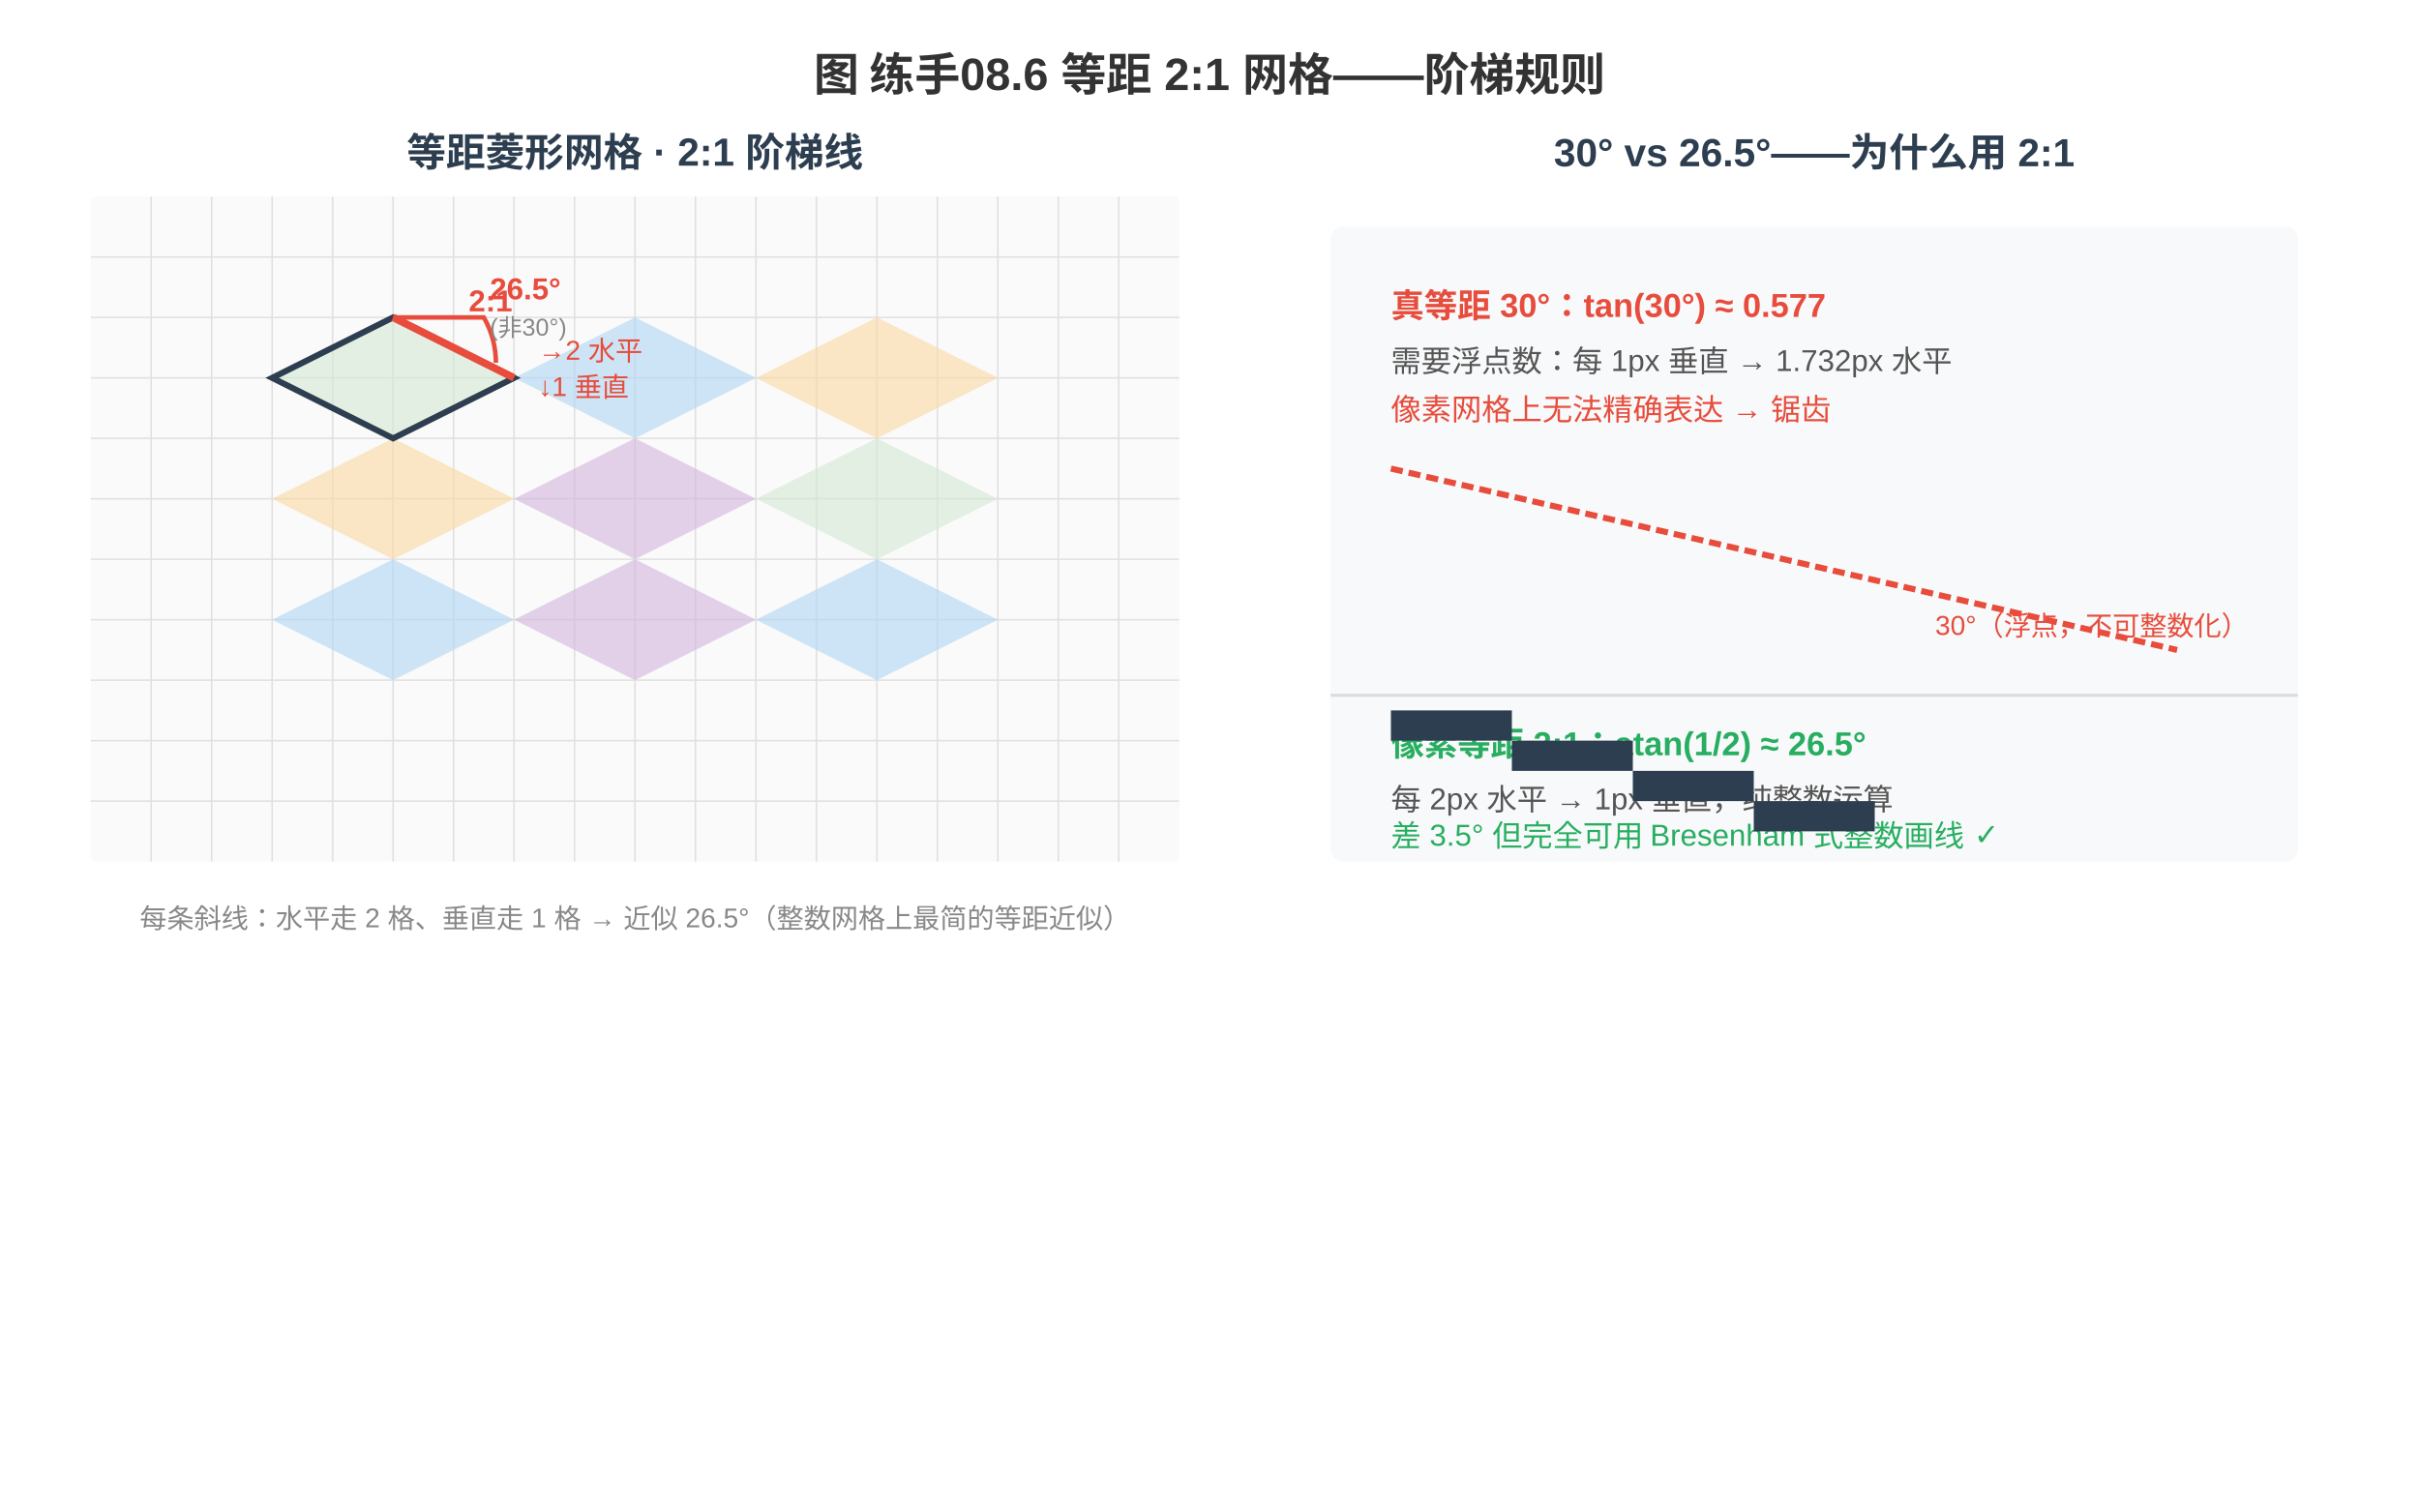
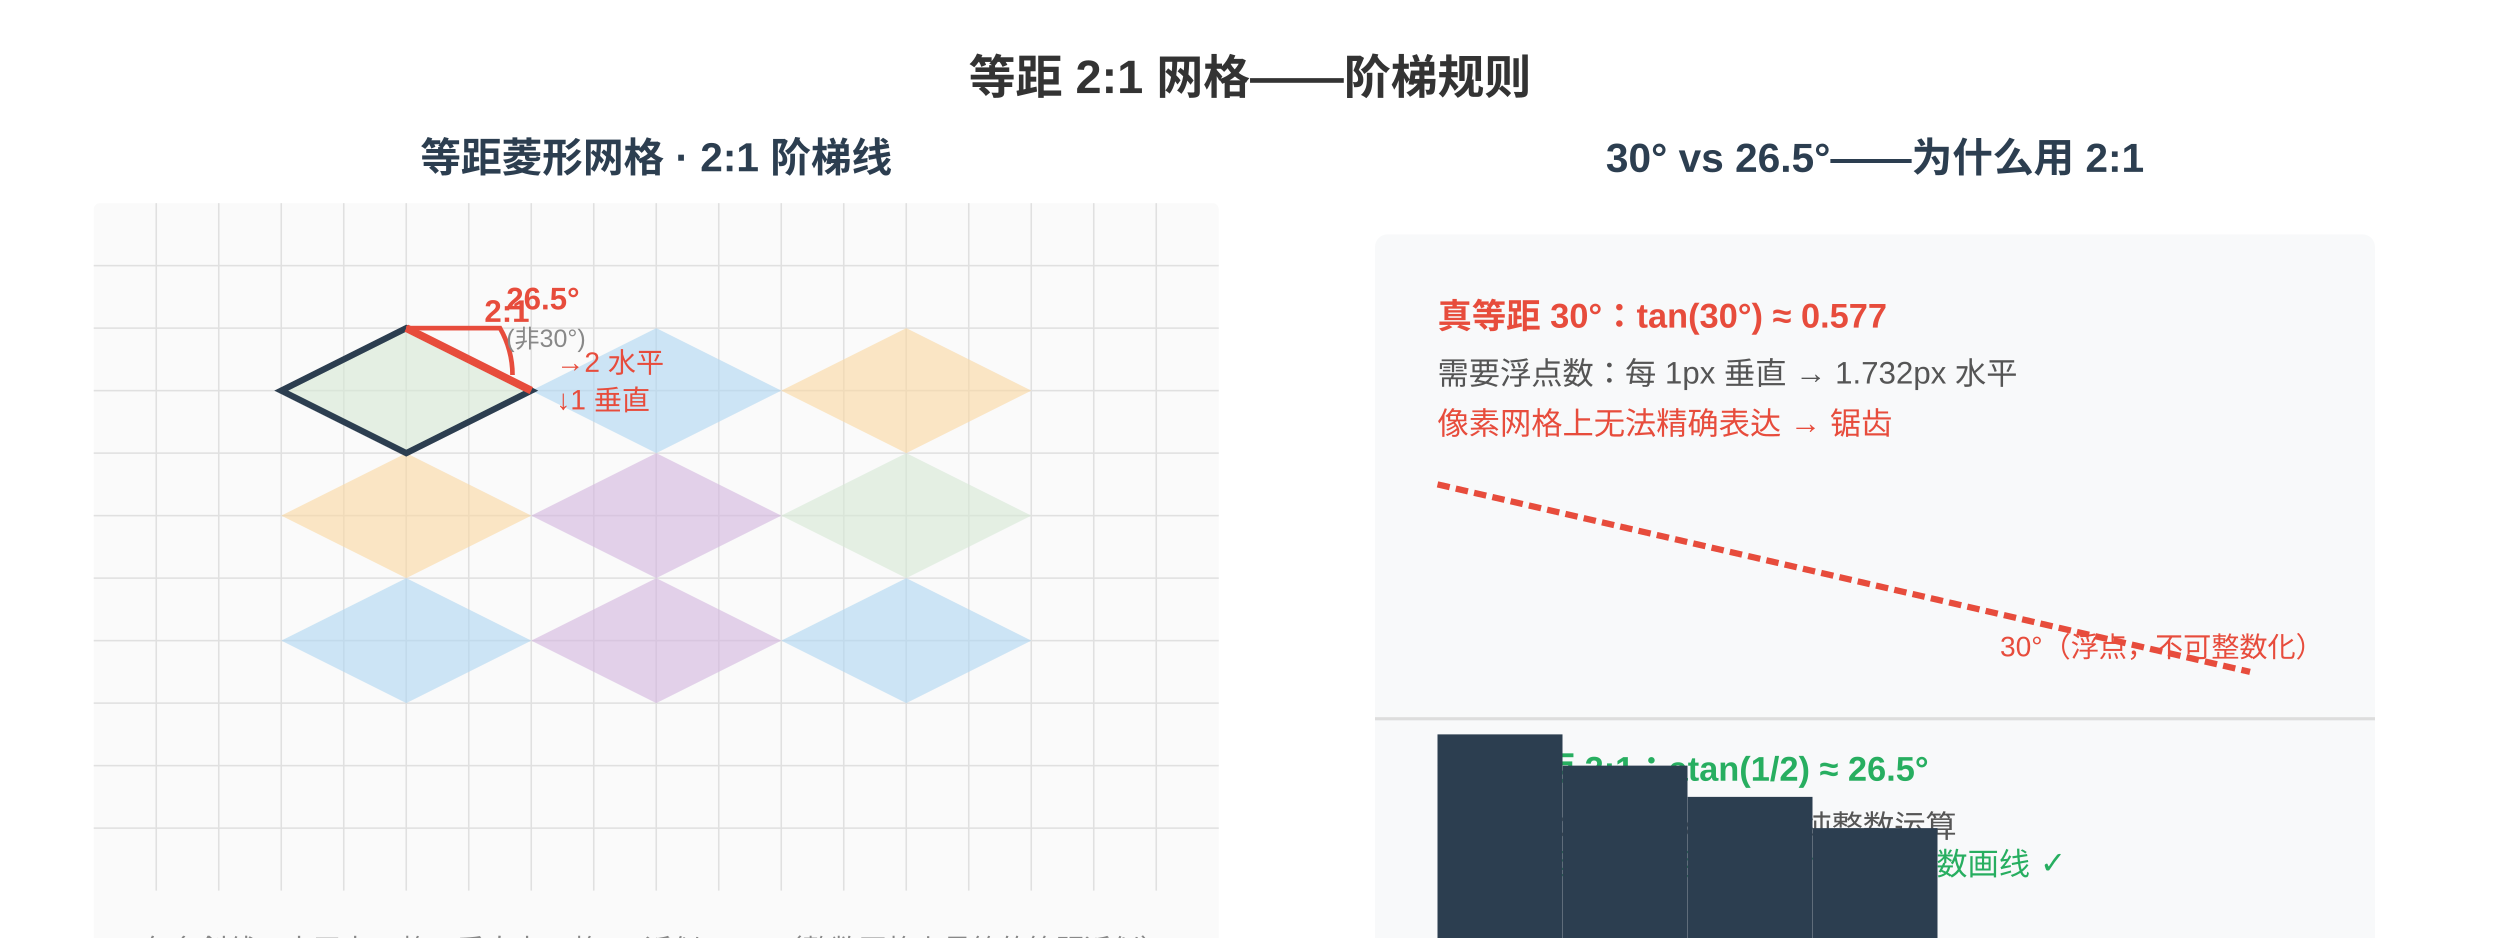
- <svg xmlns="http://www.w3.org/2000/svg" viewBox="0 0 800 500" width="800" height="500">
+ <svg xmlns="http://www.w3.org/2000/svg" viewBox="0 0 800 300" width="800" height="300">
  <style>
    text { font-family: 'PingFang SC','Microsoft YaHei',Arial,sans-serif; }
    .title { font-size: 15px; font-weight: bold; fill: #333; }
    .cell-bg { fill: #fafafa; }
    .cell-line { stroke: #e0e0e0; stroke-width: 0.5; }
    .tile-a { fill: #D5E8D4; }
    .tile-b { fill: #AED6F1; }
    .tile-c { fill: #FAD7A0; }
    .tile-d { fill: #D2B4DE; }
    .line-iso { fill: #2C3E50; }
    .angle-arc { stroke: #E74C3C; stroke-width: 1.5; fill: none; }
    .step-label { font-size: 9px; fill: #888; }
  </style>
-   <text x="400" y="30" class="title" text-anchor="middle">图 练手08.6 等距 2:1 网格——阶梯规则</text>
+   <text x="400" y="30" class="title" text-anchor="middle">等距 2:1 网格——阶梯规则</text>
  <g transform="translate(30, 55)">
    <text x="180" y="0" style="font-size:13px;font-weight:bold;fill:#2C3E50;text-anchor:middle;">等距菱形网格 · 2:1 阶梯线</text>
-     <rect x="0" y="10" width="360" height="220" class="cell-bg" rx="2" />
+     <rect x="0" y="10" width="360" height="300" class="cell-bg" rx="2" />
    <g class="cell-line">
      <line x1="20" y1="10" x2="20" y2="230" />
      <line x1="40" y1="10" x2="40" y2="230" />
      <line x1="60" y1="10" x2="60" y2="230" />
      <line x1="80" y1="10" x2="80" y2="230" />
      <line x1="100" y1="10" x2="100" y2="230" />
      <line x1="120" y1="10" x2="120" y2="230" />
      <line x1="140" y1="10" x2="140" y2="230" />
      <line x1="160" y1="10" x2="160" y2="230" />
      <line x1="180" y1="10" x2="180" y2="230" />
      <line x1="200" y1="10" x2="200" y2="230" />
      <line x1="220" y1="10" x2="220" y2="230" />
      <line x1="240" y1="10" x2="240" y2="230" />
      <line x1="260" y1="10" x2="260" y2="230" />
      <line x1="280" y1="10" x2="280" y2="230" />
      <line x1="300" y1="10" x2="300" y2="230" />
      <line x1="320" y1="10" x2="320" y2="230" />
      <line x1="340" y1="10" x2="340" y2="230" />
      <line x1="0" y1="30" x2="360" y2="30" />
      <line x1="0" y1="50" x2="360" y2="50" />
      <line x1="0" y1="70" x2="360" y2="70" />
      <line x1="0" y1="90" x2="360" y2="90" />
      <line x1="0" y1="110" x2="360" y2="110" />
      <line x1="0" y1="130" x2="360" y2="130" />
      <line x1="0" y1="150" x2="360" y2="150" />
      <line x1="0" y1="170" x2="360" y2="170" />
      <line x1="0" y1="190" x2="360" y2="190" />
      <line x1="0" y1="210" x2="360" y2="210" />
    </g>
    <polygon points="100,50 140,70 100,90 60,70" class="tile-a" opacity="0.6" />
    <polygon points="180,50 220,70 180,90 140,70" class="tile-b" opacity="0.6" />
    <polygon points="100,90 140,110 100,130 60,110" class="tile-c" opacity="0.6" />
    <polygon points="180,90 220,110 180,130 140,110" class="tile-d" opacity="0.6" />
    <polygon points="260,50 300,70 260,90 220,70" class="tile-c" opacity="0.6" />
    <polygon points="260,90 300,110 260,130 220,110" class="tile-a" opacity="0.6" />
    <polygon points="100,130 140,150 100,170 60,150" class="tile-b" opacity="0.6" />
    <polygon points="180,130 220,150 180,170 140,150" class="tile-d" opacity="0.6" />
    <polygon points="260,130 300,150 260,170 220,150" class="tile-b" opacity="0.6" />
    <polygon points="100,50 140,70 100,90 60,70" fill="none" stroke="#2C3E50" stroke-width="2" />
    <line x1="100" y1="50" x2="140" y2="70" stroke="#E74C3C" stroke-width="2.5" />
    <text x="125" y="48" style="font-size:10px;fill:#E74C3C;font-weight:bold;">2:1</text>
    <text x="148" y="64" style="font-size:9px;fill:#E74C3C;">→2 水平</text>
    <text x="148" y="76" style="font-size:9px;fill:#E74C3C;">↓1 垂直</text>
    <path d="M 100 50 L 130 50 A 30 30 0 0 1 134 65" class="angle-arc" />
    <text x="132" y="44" style="font-size:10px;fill:#E74C3C;font-weight:bold;">26.5°</text>
    <text x="132" y="56" style="font-size:8px;fill:#888;">(非30°)</text>
    <text x="180" y="252" class="step-label" text-anchor="middle">每条斜线：水平走 2 格、垂直走 1 格 → 近似 26.5°（整数网格上最简的等距近似）</text>
  </g>
  <g transform="translate(440, 55)">
    <text x="160" y="0" style="font-size:13px;font-weight:bold;fill:#2C3E50;text-anchor:middle;">30° vs 26.5°——为什么用 2:1</text>
-     <rect x="0" y="20" width="320" height="210" fill="#F8F9FA" rx="4" />
+     <rect x="0" y="20" width="320" height="300" fill="#F8F9FA" rx="4" />
    <text x="20" y="50" style="font-size:11px;font-weight:bold;fill:#E74C3C;">真等距 30°：tan(30°) ≈ 0.577</text>
    <text x="20" y="68" style="font-size:10px;fill:#555;">需要浮点数：每 1px 垂直 → 1.732px 水平</text>
    <text x="20" y="84" style="font-size:10px;fill:#E74C3C;">像素网格上无法精确表达 → 锯齿</text>
    <line x1="20" y1="100" x2="280" y2="160" stroke="#E74C3C" stroke-width="2" stroke-dasharray="4,2" />
    <text x="200" y="155" style="font-size:9px;fill:#E74C3C;">30°（浮点，不可整数化）</text>
    <line x1="0" y1="175" x2="320" y2="175" stroke="#ddd" stroke-width="1" />
    <text x="20" y="195" style="font-size:11px;font-weight:bold;fill:#27AE60;">像素等距 2:1：atan(1/2) ≈ 26.5°</text>
    <text x="20" y="213" style="font-size:10px;fill:#555;">每 2px 水平 → 1px 垂直，纯整数运算</text>
    <text x="20" y="225" style="font-size:10px;fill:#27AE60;">差 3.5° 但完全可用 Bresenham 式整数画线 ✓</text>
    <g class="line-iso">
-       <rect x="20" y="180" width="20" height="10" />
-       <rect x="40" y="180" width="20" height="10" />
-       <rect x="60" y="190" width="20" height="10" />
-       <rect x="80" y="190" width="20" height="10" />
-       <rect x="100" y="200" width="20" height="10" />
-       <rect x="120" y="200" width="20" height="10" />
-       <rect x="140" y="210" width="20" height="10" />
-       <rect x="160" y="210" width="20" height="10" />
+       <rect x="20" y="180" width="20" height="300" />
+       <rect x="40" y="180" width="20" height="300" />
+       <rect x="60" y="190" width="20" height="300" />
+       <rect x="80" y="190" width="20" height="300" />
+       <rect x="100" y="200" width="20" height="300" />
+       <rect x="120" y="200" width="20" height="300" />
+       <rect x="140" y="210" width="20" height="300" />
+       <rect x="160" y="210" width="20" height="300" />
    </g>
  </g>
</svg>
